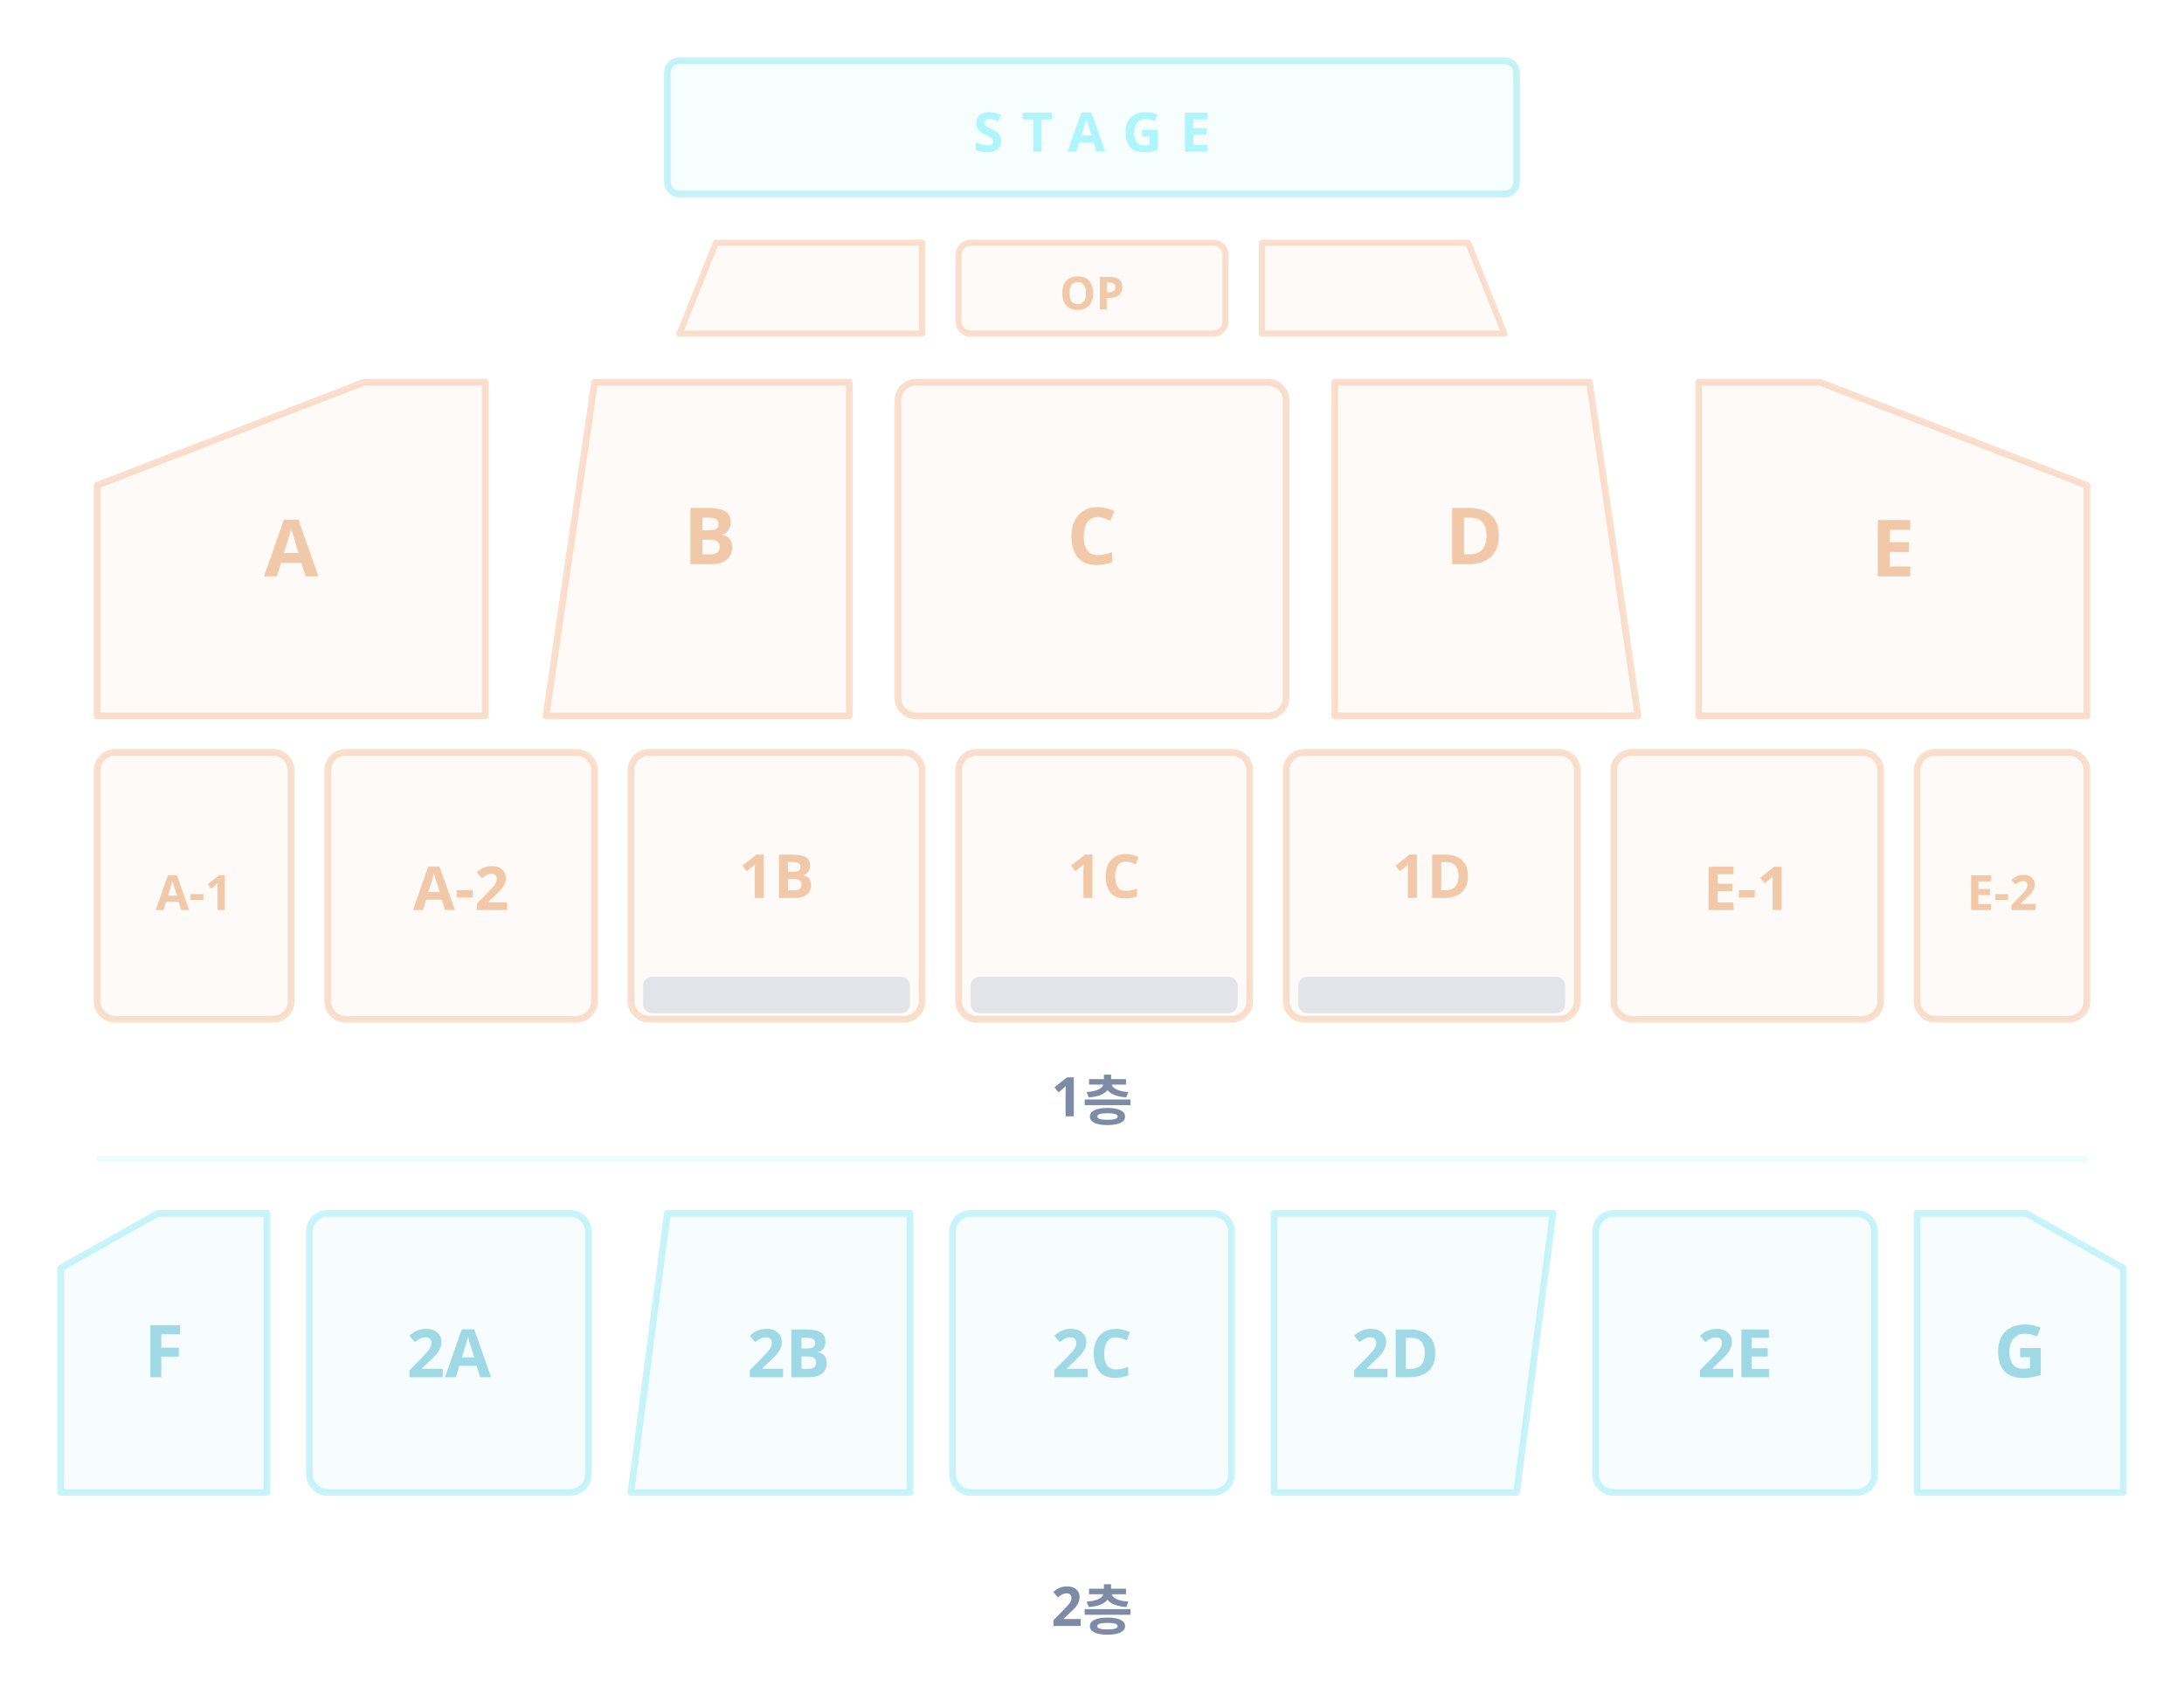
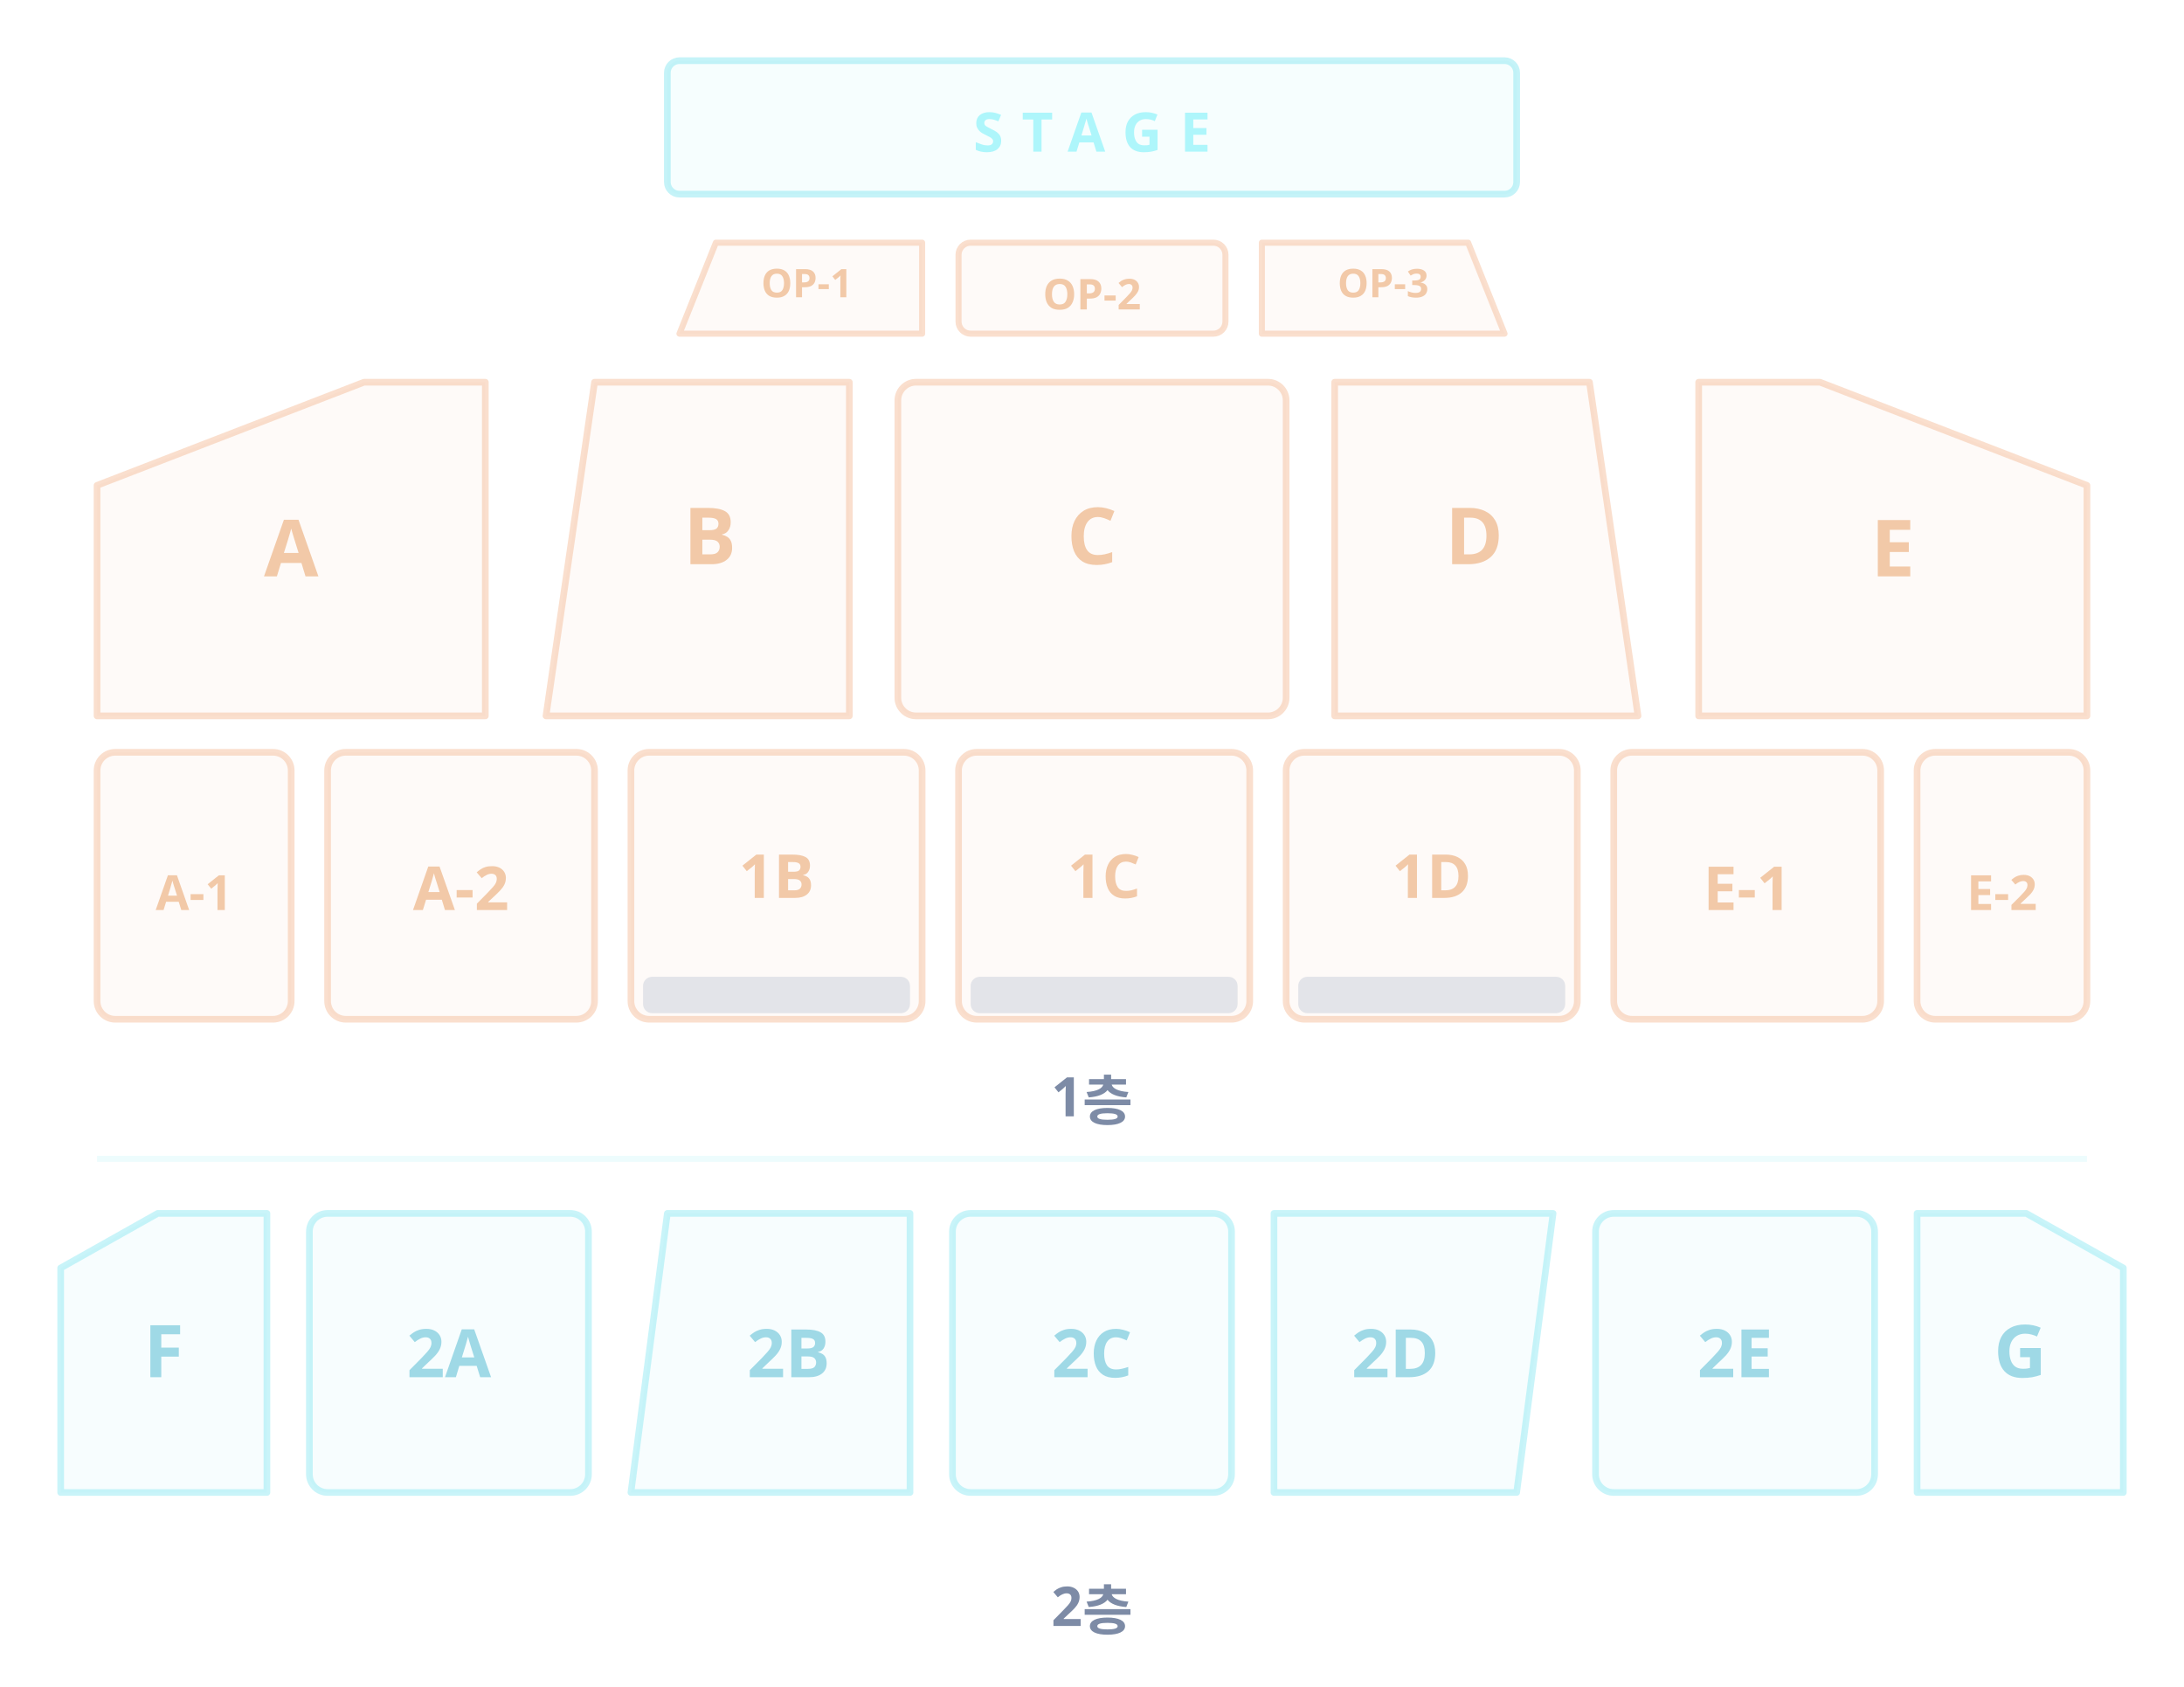
<svg viewBox="0 0 360 278" width="100%" style="display:block">
  <defs>
    <filter id="glowB" x="-60%" y="-60%" width="220%" height="220%">
      <feGaussianBlur stdDeviation="2.4" result="b" />
      <feMerge>
        <feMergeNode in="b" />
        <feMergeNode in="SourceGraphic" />
      </feMerge>
    </filter>
  </defs>
  <rect x="110" y="10" width="140" height="22" rx="2" fill="rgba(127,230,240,0.07)" stroke="rgba(127,230,240,0.45)" stroke-width="1.1" />
  <text x="180" y="25" text-anchor="middle" font-size="9" letter-spacing="3" fill="#aef6fb" font-family="'Space Grotesk',sans-serif" font-weight="700">STAGE</text>
  <path d="M112 55 L118 40 L152 40 L152 55 Z" fill="rgba(242,180,138,0.06)" stroke="rgba(242,180,138,0.42)" stroke-width="1" stroke-linejoin="round" />
+   <text x="133" y="49" text-anchor="middle" font-size="6.5" font-weight="700" fill="#f2c9a8" font-family="'Space Grotesk',sans-serif">OP-1</text>
  <rect x="158" y="40" width="44" height="15" rx="2" fill="rgba(242,180,138,0.06)" stroke="rgba(242,180,138,0.42)" stroke-width="1" />
-   <text x="180" y="51" text-anchor="middle" font-size="7.5" font-weight="700" fill="#f2c9a8" font-family="'Space Grotesk',sans-serif">OP</text>
+   <text x="180" y="51" text-anchor="middle" font-size="7" font-weight="700" fill="#f2c9a8" font-family="'Space Grotesk',sans-serif">OP-2</text>
  <path d="M208 40 L242 40 L248 55 L208 55 Z" fill="rgba(242,180,138,0.06)" stroke="rgba(242,180,138,0.42)" stroke-width="1" stroke-linejoin="round" />
+   <text x="228" y="49" text-anchor="middle" font-size="6.5" font-weight="700" fill="#f2c9a8" font-family="'Space Grotesk',sans-serif">OP-3</text>
  <path d="M16 118 L16 80 L60 63 L80 63 L80 118 Z" fill="rgba(242,180,138,0.06)" stroke="rgba(242,180,138,0.42)" stroke-width="1.1" stroke-linejoin="round" />
  <text x="48" y="95" text-anchor="middle" font-size="13" font-weight="700" fill="#f2c9a8" font-family="'Space Grotesk',sans-serif">A</text>
  <path d="M90 118 L98 63 L140 63 L140 118 Z" fill="rgba(242,180,138,0.06)" stroke="rgba(242,180,138,0.42)" stroke-width="1.1" stroke-linejoin="round" />
  <text x="117" y="93" text-anchor="middle" font-size="13" font-weight="700" fill="#f2c9a8" font-family="'Space Grotesk',sans-serif">B</text>
  <rect x="148" y="63" width="64" height="55" rx="3" fill="rgba(242,180,138,0.06)" stroke="rgba(242,180,138,0.42)" stroke-width="1.1" />
  <text x="180" y="93" text-anchor="middle" font-size="13" font-weight="700" fill="#f2c9a8" font-family="'Space Grotesk',sans-serif">C</text>
  <path d="M220 63 L262 63 L270 118 L220 118 Z" fill="rgba(242,180,138,0.06)" stroke="rgba(242,180,138,0.42)" stroke-width="1.1" stroke-linejoin="round" />
  <text x="243" y="93" text-anchor="middle" font-size="13" font-weight="700" fill="#f2c9a8" font-family="'Space Grotesk',sans-serif">D</text>
  <path d="M280 63 L300 63 L344 80 L344 118 L280 118 Z" fill="rgba(242,180,138,0.06)" stroke="rgba(242,180,138,0.42)" stroke-width="1.1" stroke-linejoin="round" />
  <text x="312" y="95" text-anchor="middle" font-size="13" font-weight="700" fill="#f2c9a8" font-family="'Space Grotesk',sans-serif">E</text>
  <rect x="16" y="124" width="32" height="44" rx="3" fill="rgba(242,180,138,0.06)" stroke="rgba(242,180,138,0.42)" stroke-width="1.1" />
  <text x="32" y="150" text-anchor="middle" font-size="8" font-weight="700" fill="#f2c9a8" font-family="'Space Grotesk',sans-serif">A-1</text>
  <rect x="54" y="124" width="44" height="44" rx="3" fill="rgba(242,180,138,0.06)" stroke="rgba(242,180,138,0.42)" stroke-width="1.1" />
  <text x="76" y="150" text-anchor="middle" font-size="10" font-weight="700" fill="#f2c9a8" font-family="'Space Grotesk',sans-serif">A-2</text>
  <rect x="104" y="124" width="48" height="44" rx="3" fill="rgba(242,180,138,0.06)" stroke="rgba(242,180,138,0.42)" stroke-width="1.1" />
  <rect x="106" y="161" width="44" height="6" rx="1.5" fill="rgba(165,176,196,0.3)" />
  <text x="128" y="148" text-anchor="middle" font-size="10" font-weight="700" fill="#f2c9a8" font-family="'Space Grotesk',sans-serif">1B</text>
  <rect x="158" y="124" width="48" height="44" rx="3" fill="rgba(242,180,138,0.06)" stroke="rgba(242,180,138,0.42)" stroke-width="1.1" />
  <rect x="160" y="161" width="44" height="6" rx="1.5" fill="rgba(165,176,196,0.3)" />
  <text x="182" y="148" text-anchor="middle" font-size="10" font-weight="700" fill="#f2c9a8" font-family="'Space Grotesk',sans-serif">1C</text>
  <rect x="212" y="124" width="48" height="44" rx="3" fill="rgba(242,180,138,0.06)" stroke="rgba(242,180,138,0.42)" stroke-width="1.1" />
  <rect x="214" y="161" width="44" height="6" rx="1.5" fill="rgba(165,176,196,0.3)" />
  <text x="236" y="148" text-anchor="middle" font-size="10" font-weight="700" fill="#f2c9a8" font-family="'Space Grotesk',sans-serif">1D</text>
  <rect x="266" y="124" width="44" height="44" rx="3" fill="rgba(242,180,138,0.06)" stroke="rgba(242,180,138,0.42)" stroke-width="1.1" />
  <text x="288" y="150" text-anchor="middle" font-size="10" font-weight="700" fill="#f2c9a8" font-family="'Space Grotesk',sans-serif">E-1</text>
  <rect x="316" y="124" width="28" height="44" rx="3" fill="rgba(242,180,138,0.06)" stroke="rgba(242,180,138,0.42)" stroke-width="1.1" />
  <text x="330" y="150" text-anchor="middle" font-size="8" font-weight="700" fill="#f2c9a8" font-family="'Space Grotesk',sans-serif">E-2</text>
  <text x="180" y="184" text-anchor="middle" font-size="9" fill="#7d8ba6" font-family="'Pretendard',sans-serif" font-weight="600">1층</text>
  <line x1="16" y1="191" x2="344" y2="191" stroke="rgba(143,233,240,0.16)" stroke-width="1" />
  <path d="M10 246 L10 209 L26 200 L44 200 L44 246 Z" fill="rgba(127,230,240,0.06)" stroke="rgba(127,230,240,0.42)" stroke-width="1.1" stroke-linejoin="round" />
  <text x="27" y="227" text-anchor="middle" font-size="12" font-weight="700" fill="#9fd9e6" font-family="'Space Grotesk',sans-serif">F</text>
  <rect x="51" y="200" width="46" height="46" rx="3" fill="rgba(127,230,240,0.06)" stroke="rgba(127,230,240,0.42)" stroke-width="1.1" />
  <text x="74" y="227" text-anchor="middle" font-size="11" font-weight="700" fill="#9fd9e6" font-family="'Space Grotesk',sans-serif">2A</text>
  <path d="M110 200 L150 200 L150 246 L104 246 Z" fill="rgba(127,230,240,0.06)" stroke="rgba(127,230,240,0.42)" stroke-width="1.1" stroke-linejoin="round" />
  <text x="130" y="227" text-anchor="middle" font-size="11" font-weight="700" fill="#9fd9e6" font-family="'Space Grotesk',sans-serif">2B</text>
  <rect x="157" y="200" width="46" height="46" rx="3" fill="rgba(127,230,240,0.06)" stroke="rgba(127,230,240,0.42)" stroke-width="1.1" />
  <text x="180" y="227" text-anchor="middle" font-size="11" font-weight="700" fill="#9fd9e6" font-family="'Space Grotesk',sans-serif">2C</text>
  <path d="M210 200 L256 200 L250 246 L210 246 Z" fill="rgba(127,230,240,0.06)" stroke="rgba(127,230,240,0.42)" stroke-width="1.1" stroke-linejoin="round" />
  <text x="230" y="227" text-anchor="middle" font-size="11" font-weight="700" fill="#9fd9e6" font-family="'Space Grotesk',sans-serif">2D</text>
  <rect x="263" y="200" width="46" height="46" rx="3" fill="rgba(127,230,240,0.06)" stroke="rgba(127,230,240,0.42)" stroke-width="1.1" />
  <text x="286" y="227" text-anchor="middle" font-size="11" font-weight="700" fill="#9fd9e6" font-family="'Space Grotesk',sans-serif">2E</text>
  <path d="M316 200 L334 200 L350 209 L350 246 L316 246 Z" fill="rgba(127,230,240,0.06)" stroke="rgba(127,230,240,0.42)" stroke-width="1.1" stroke-linejoin="round" />
  <text x="333" y="227" text-anchor="middle" font-size="12" font-weight="700" fill="#9fd9e6" font-family="'Space Grotesk',sans-serif">G</text>
  <text x="180" y="268" text-anchor="middle" font-size="9" fill="#7d8ba6" font-family="'Pretendard',sans-serif" font-weight="600">2층</text>
</svg>
